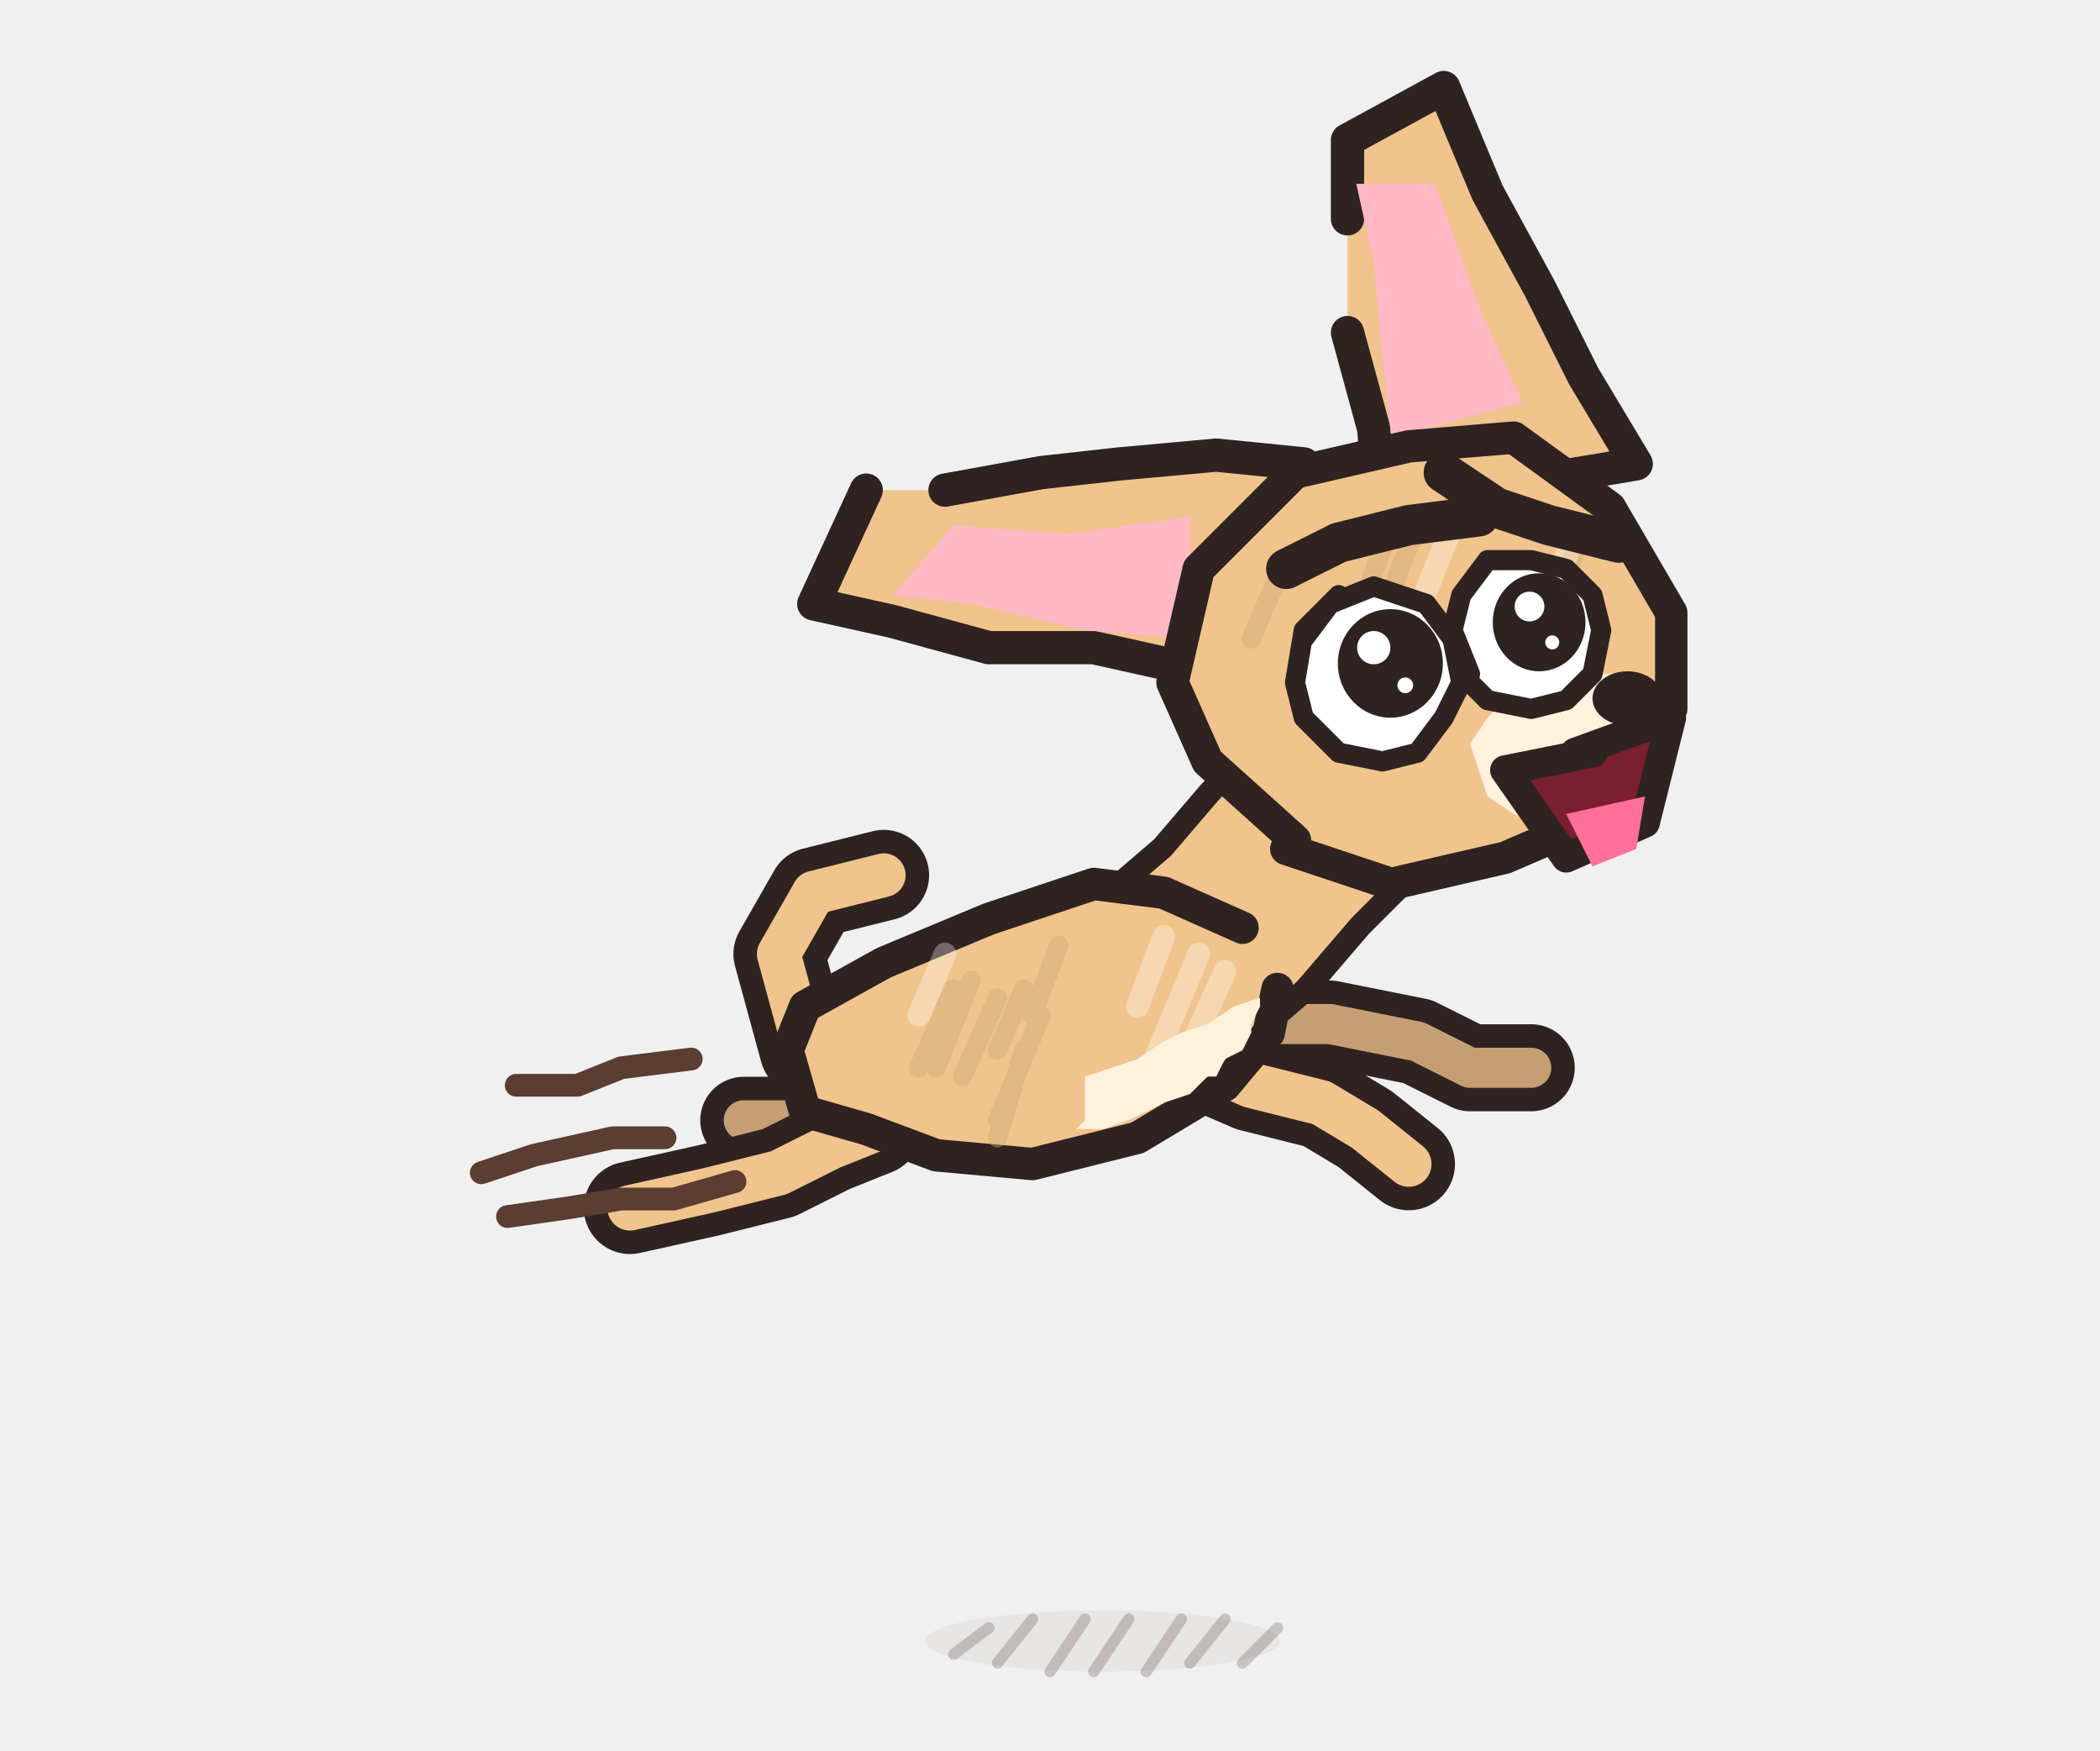
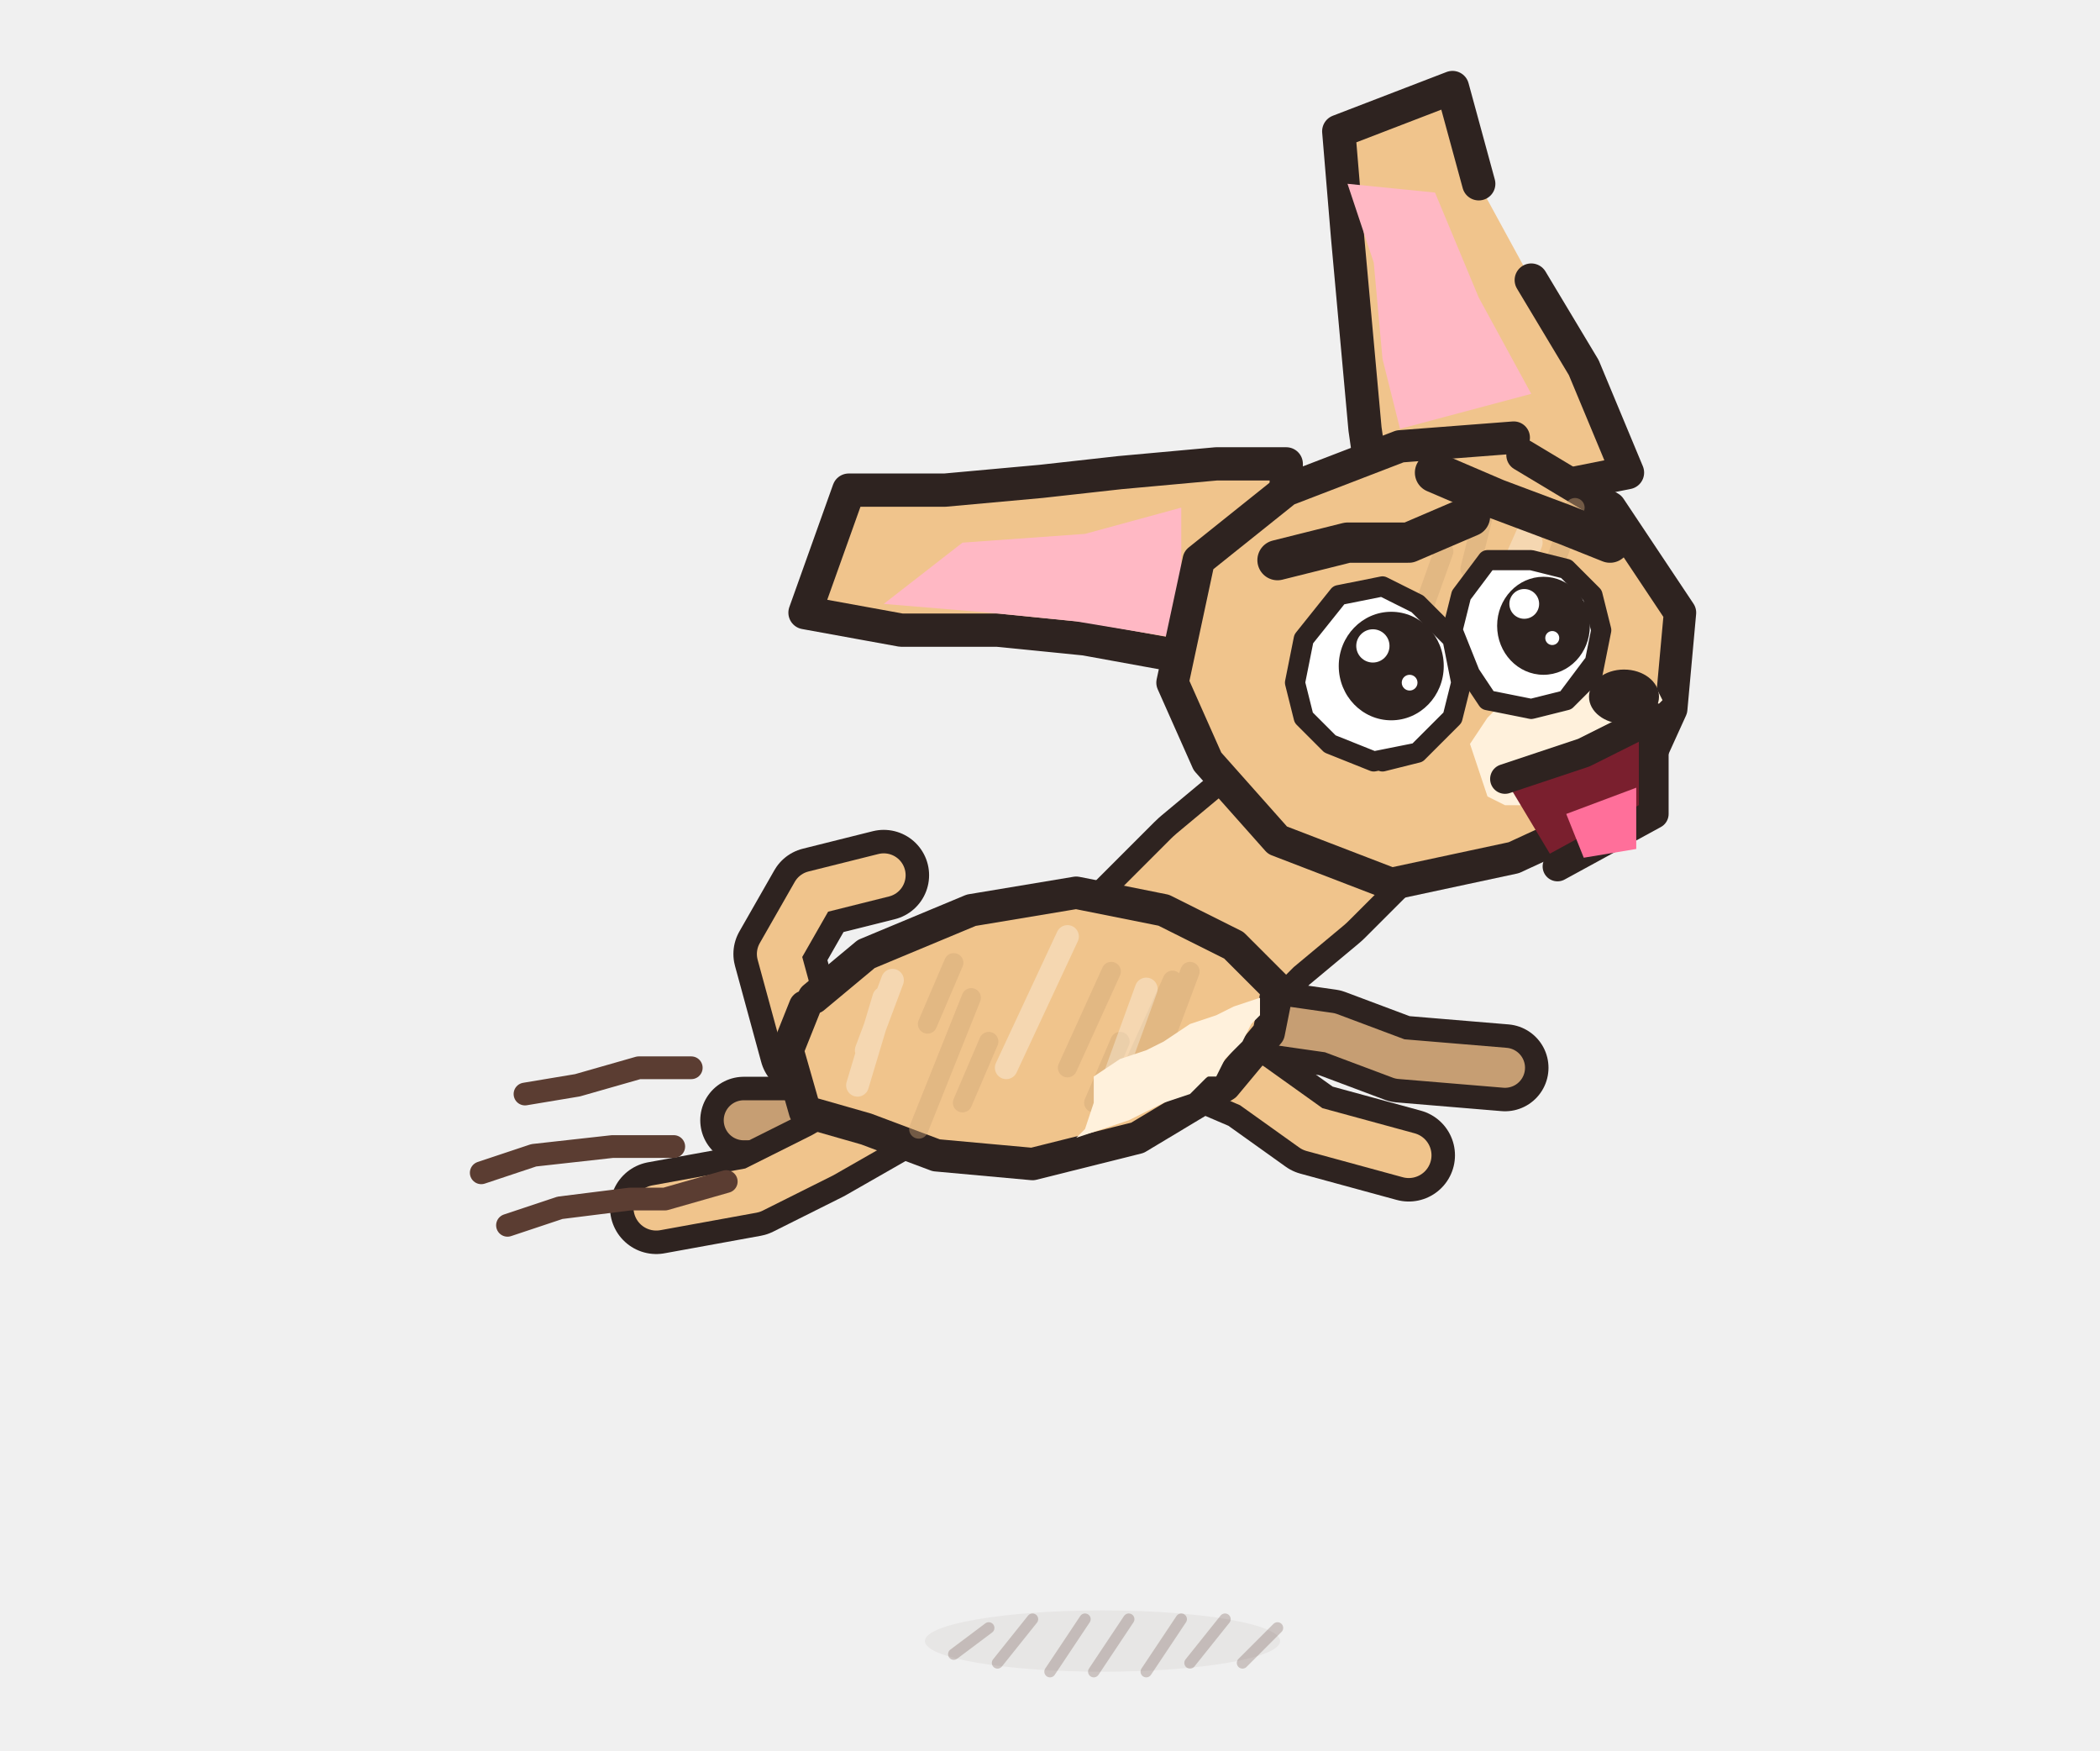
<svg xmlns="http://www.w3.org/2000/svg" width="240" height="200" class="pa-dog pa-pose-jump pa-d-anim" viewBox="0 0 240 200" role="img" aria-label="Peanut the Chihuahua, jump">
  <style>.pa-d-f1,.pa-d-f2{opacity:0}.pa-d-f0{animation:b0 1s steps(1,end) infinite}.pa-d-f1{animation:b1 1s steps(1,end) infinite}.pa-d-f2{animation:b2 1s steps(1,end) infinite}@keyframes b0{0%{opacity:1}33.333%{opacity:0}100%{opacity:0}}@keyframes b1{0%{opacity:0}33.333%{opacity:1}66.666%{opacity:0}100%{opacity:0}}@keyframes b2{0%{opacity:0}66.666%{opacity:1}100%{opacity:1}}.pa-d-tw{transform-box:fill-box;transform-origin:50% 50%}</style>
  <g>
    <ellipse cx="126" cy="187.5" rx="20.3" ry="3.5" fill="#5B3D32" opacity="0.06" />
    <path d="M109 189l4 -3M114 190l4 -5M120 191l4 -6M125 191l4 -6M131 191l4 -6M136 190l4 -5M142 190l4 -4" stroke="#5B3D32" stroke-width="1.3" stroke-linecap="round" opacity="0.25" fill="none" />
    <g class="pa-d-f0">
      <path d="M92 120L89 109L93 102L101 100" fill="none" stroke="#2E2320" stroke-width="10.365" stroke-linecap="round" stroke-linejoin="round" />
      <path d="M92 120L89 109L93 102L101 100" fill="none" stroke="#F0C48C" stroke-width="5" stroke-linecap="round" stroke-linejoin="round" />
      <g class="pa-d-leg pa-d-leg-FH">
        <path d="M109 124L99 126L93 128L85 128" fill="none" stroke="#2E2320" stroke-width="9.941" stroke-linecap="round" stroke-linejoin="round" />
        <path d="M109 124L99 126L93 128L85 128" fill="none" stroke="#c69e73" stroke-width="4.576" stroke-linecap="round" stroke-linejoin="round" />
      </g>
      <g class="pa-d-leg pa-d-leg-FF">
-         <path d="M145 117L152 117L162 119L168 122L175 122" fill="none" stroke="#2E2320" stroke-width="9.941" stroke-linecap="round" stroke-linejoin="round" />
-         <path d="M145 117L152 117L162 119L168 122L175 122" fill="none" stroke="#c69e73" stroke-width="4.576" stroke-linecap="round" stroke-linejoin="round" />
+         <path d="M145 117L152 118L160 121L172 122" fill="none" stroke="#2E2320" stroke-width="9.941" stroke-linecap="round" stroke-linejoin="round" />
+         <path d="M145 117L152 118L160 121L172 122" fill="none" stroke="#c69e73" stroke-width="4.576" stroke-linecap="round" stroke-linejoin="round" />
      </g>
      <g class="pa-d-leg pa-d-leg-NH">
-         <path d="M100 129L95 131L89 134L81 136L72 138" fill="none" stroke="#2E2320" stroke-width="10.565" stroke-linecap="round" stroke-linejoin="round" />
-         <path d="M100 129L95 131L89 134L81 136L72 138" fill="none" stroke="#F0C48C" stroke-width="5.2" stroke-linecap="round" stroke-linejoin="round" />
+         <path d="M101 128L94 132L86 136L75 138" fill="none" stroke="#2E2320" stroke-width="10.565" stroke-linecap="round" stroke-linejoin="round" />
+         <path d="M101 128L94 132L86 136L75 138" fill="none" stroke="#F0C48C" stroke-width="5.2" stroke-linecap="round" stroke-linejoin="round" />
      </g>
      <g class="pa-d-leg pa-d-leg-NF">
-         <path d="M136 121L143 124L151 126L156 129L161 133" fill="none" stroke="#2E2320" stroke-width="10.565" stroke-linecap="round" stroke-linejoin="round" />
-         <path d="M136 121L143 124L151 126L156 129L161 133" fill="none" stroke="#F0C48C" stroke-width="5.2" stroke-linecap="round" stroke-linejoin="round" />
+         <path d="M136 121L143 124L150 129L161 132" fill="none" stroke="#2E2320" stroke-width="10.565" stroke-linecap="round" stroke-linejoin="round" />
+         <path d="M136 121L143 124L150 129L161 132" fill="none" stroke="#F0C48C" stroke-width="5.2" stroke-linecap="round" stroke-linejoin="round" />
      </g>
-       <path d="M134 111L141 105L147 98L153 92L159 87" fill="none" stroke="#2E2320" stroke-width="25.665" stroke-linecap="round" stroke-linejoin="round" />
-       <path d="M134 111L141 105L147 98L153 92L159 87" fill="none" stroke="#F0C48C" stroke-width="20.3" stroke-linecap="round" stroke-linejoin="round" />
-       <path d="M146 113L145 118L140 124L130 130L118 133L107 132L99 129L92 127L90 120L92 115L101 110L113 105L125 101L133 102L142 106Z" fill="#F0C48C" />
-       <path d="M146 113L145 118L140 124L130 130L118 133L107 132L99 129L92 127L90 120L92 115L101 110L113 105L125 101L133 102L142 106" fill="none" stroke="#2E2320" stroke-width="3.7" stroke-linecap="round" stroke-linejoin="round" />
-       <path d="M118 116L121 108M118 116L121 108M119 116L114 128M114 130L117 120M109 113L105 122M114 120L117 113M114 114L110 123M107 122L111 112" stroke="#cfa678" stroke-width="2.2" stroke-linecap="round" opacity=".42" />
-       <path d="M130 115L133 107M105 116L108 109M135 122L140 111M132 121L137 109" stroke="#fff" stroke-width="2.6" stroke-linecap="round" opacity=".32" />
-       <path d="M124 123L127 122L130 121L133 119L135 118L138 117L141 115L144 114L144 113L144 115L143 117L143 118L142 120L140 121L139 123L138 123L136 125L133 126L131 127L129 128L126 129L123 129L124 128L124 126Z" fill="#FFF1DC" />
-       <path d="M108 56L119 54L128 53L139 52L149 53L147 64L144 76L134 76L125 74L113 74L102 71L93 69L99 56Z" fill="#F0C48C" />
-       <path d="M108 56L119 54L128 53L139 52L149 53L147 64L144 76L134 76L125 74L113 74L102 71L93 69L99 56" fill="none" stroke="#2E2320" stroke-width="3.8" stroke-linecap="round" stroke-linejoin="round" />
-       <path d="M136 73L124 72L111 69L102 68L109 60L122 61L136 59Z" fill="#FFB8C4" />
-       <path d="M154 25L154 16L165 10L170 22L176 33L181 43L187 53L175 55L168 58L158 62L157 49L154 38Z" fill="#F0C48C" />
-       <path d="M154 25L154 16L165 10L170 22L176 33L181 43L187 53L175 55L168 58L158 62L157 49L154 38" fill="none" stroke="#2E2320" stroke-width="3.8" stroke-linecap="round" stroke-linejoin="round" />
-       <path d="M159 50L158 41L157 30L155 21L164 21L169 35L174 46Z" fill="#FFB8C4" />
-       <path d="M148 96L138 87L134 78L137 65L148 54L161 51L173 50L184 58L191 70L191 81L186 92L172 98L159 101Z" fill="#F0C48C" />
-       <path d="M148 96L138 87L134 78L137 65L148 54L161 51L173 50L184 58L191 70L191 81L186 92L172 98L159 101L147 97" fill="none" stroke="#2E2320" stroke-width="3.7" stroke-linecap="round" stroke-linejoin="round" />
-       <path d="M156 75L162 60M180 63L177 71M143 73L146 66M159 60L156 68" stroke="#cfa678" stroke-width="2.2" stroke-linecap="round" opacity=".42" />
-       <path d="M175 74L180 61M166 60L160 75" stroke="#fff" stroke-width="2.6" stroke-linecap="round" opacity=".32" />
-       <path d="M189 81L188 83L187 86L186 88L185 90L183 91L181 92L179 93L176 94L173 93L170 91L169 88L168 85L170 82L172 80L175 79L178 78L181 78L183 77L186 77L188 77L189 80Z" fill="#FFF1DC" />
-       <path d="M149 73L152 69L157 67L163 69L166 73L167 78L165 82L162 86L158 87L153 86L149 82L148 78Z" fill="#FFFFFF" />
-       <path d="M149 73L152 69L157 67L163 69L166 73L167 78L165 82L162 86L158 87L153 86L149 82L148 78L149 72L153 68" fill="none" stroke="#2E2320" stroke-width="2.3" stroke-linecap="round" stroke-linejoin="round" />
-       <ellipse cx="158.9" cy="75.8" rx="6" ry="6.2" fill="#2E2320" />
-       <ellipse cx="157" cy="74" rx="1.9" ry="1.9" fill="#FFFFFF" />
-       <ellipse cx="160.6" cy="78.3" rx="0.9" ry="0.9" fill="#FFFFFF" />
-       <path d="M147 65L153 62L161 60L169 59" fill="none" stroke="#2E2320" stroke-width="4.6" stroke-linecap="round" stroke-linejoin="round" />
-       <path d="M168 77L166 72L167 68L170 64L175 64L179 65L182 68L183 72L182 77L179 80L175 81L170 80Z" fill="#FFFFFF" />
-       <path d="M168 77L166 72L167 68L170 64L175 64L179 65L182 68L183 72L182 77L179 80L175 81L170 80L167 77L166 72" fill="none" stroke="#2E2320" stroke-width="2.3" stroke-linecap="round" stroke-linejoin="round" />
-       <ellipse cx="175.9" cy="71.1" rx="5.3" ry="5.6" fill="#2E2320" />
-       <ellipse cx="174.8" cy="69.3" rx="1.7" ry="1.7" fill="#FFFFFF" />
-       <ellipse cx="177.4" cy="73.4" rx="0.8" ry="0.8" fill="#FFFFFF" />
-       <path d="M165 54L171 58L177 60L185 62" fill="none" stroke="#2E2320" stroke-width="4.6" stroke-linecap="round" stroke-linejoin="round" />
-       <ellipse cx="186" cy="79.8" rx="4" ry="3.1" fill="#2E2320" />
-       <path d="M180 86L191 82L188 94L179 98L172 88Z" fill="#7A1F2E" />
-       <path d="M180 86L191 82L188 94L179 98L172 88L182 86" fill="none" stroke="#2E2320" stroke-width="3.4" stroke-linecap="round" stroke-linejoin="round" />
-       <path d="M179 93L188 91L187 97L182 99Z" fill="#FF6F9A" />
-       <path d="M79 121L71 122L66 124L59 124" fill="none" stroke="#5B3D32" stroke-width="2.6" stroke-linecap="round" stroke-linejoin="round" />
-       <path d="M76 130L70 130L61 132L55 134" fill="none" stroke="#5B3D32" stroke-width="2.6" stroke-linecap="round" stroke-linejoin="round" />
-       <path d="M84 135L77 137L71 137L65 138L58 139" fill="none" stroke="#5B3D32" stroke-width="2.6" stroke-linecap="round" stroke-linejoin="round" />
+       <path d="M134 110L141 103L147 98L153 92L160 87" fill="none" stroke="#2E2320" stroke-width="25.665" stroke-linecap="round" stroke-linejoin="round" />
+       <path d="M134 110L141 103L147 98L153 92L160 87" fill="none" stroke="#F0C48C" stroke-width="20.3" stroke-linecap="round" stroke-linejoin="round" />
+       <path d="M93 114L99 109L111 104L123 102L133 104L141 108L146 113L145 118L140 124L130 130L118 133L107 132L99 129L92 127L90 120Z" fill="#F0C48C" />
+       <path d="M93 114L99 109L111 104L123 102L133 104L141 108L146 113L145 118L140 124L130 130L118 133L107 132L99 129L92 127L90 120L92 115" fill="none" stroke="#2E2320" stroke-width="3.7" stroke-linecap="round" stroke-linejoin="round" />
+       <path d="M136 111L133 119M122 122L127 111M125 126L128 119M130 124L133 117M109 110L106 117M111 114L105 129M134 112L129 123M110 126L113 119" stroke="#cfa678" stroke-width="2.2" stroke-linecap="round" opacity=".42" />
+       <path d="M99 120L102 112M98 124L101 114M127 124L131 113M115 122L122 107" stroke="#fff" stroke-width="2.6" stroke-linecap="round" opacity=".32" />
+       <path d="M125 123L128 121L131 120L133 119L136 117L139 116L141 115L144 114L144 113L144 116L143 117L142 119L140 121L139 123L138 123L136 125L133 126L131 127L129 128L126 129L123 130L124 129L125 126Z" fill="#FFF1DC" />
+       <path d="M119 55L128 54L139 53L147 53L147 65L145 78L135 75L124 73L114 72L103 72L92 70L97 56L108 56Z" fill="#F0C48C" />
+       <path d="M119 55L128 54L139 53L147 53L147 65L145 78L135 75L124 73L114 72L103 72L92 70L97 56L108 56L119 55" fill="none" stroke="#2E2320" stroke-width="3.8" stroke-linecap="round" stroke-linejoin="round" />
+       <path d="M135 73L123 71L113 70L101 69L110 62L124 61L135 58Z" fill="#FFB8C4" />
+       <path d="M175 32L181 42L186 54L176 56L168 58L158 63L156 49L155 38L154 27L153 15L166 10L169 21Z" fill="#F0C48C" />
+       <path d="M175 32L181 42L186 54L176 56L168 58L158 63L156 49L155 38L154 27L153 15L166 10L169 21" fill="none" stroke="#2E2320" stroke-width="3.8" stroke-linecap="round" stroke-linejoin="round" />
+       <path d="M160 49L158 41L157 30L154 21L164 22L169 34L175 45Z" fill="#FFB8C4" />
+       <path d="M174 52L184 58L192 70L191 81L186 92L173 98L159 101L146 96L138 87L134 78L137 64L147 56L160 51Z" fill="#F0C48C" />
+       <path d="M174 52L184 58L192 70L191 81L186 92L173 98L159 101L146 96L138 87L134 78L137 64L147 56L160 51L173 50" fill="none" stroke="#2E2320" stroke-width="3.7" stroke-linecap="round" stroke-linejoin="round" />
+       <path d="M176 69L180 58M170 57L168 65M164 79L170 64M165 63L160 77" stroke="#cfa678" stroke-width="2.2" stroke-linecap="round" opacity=".42" />
+       <path d="M175 62L171 72M175 60L171 69" stroke="#fff" stroke-width="2.6" stroke-linecap="round" opacity=".32" />
+       <path d="M189 81L188 84L186 87L185 89L184 91L181 92L178 92L175 92L172 92L170 91L169 88L168 85L170 82L172 80L175 79L178 78L180 77L183 78L186 78L189 78L190 80Z" fill="#FFF1DC" />
+       <path d="M162 86L157 87L152 85L149 82L148 78L149 73L153 68L158 67L162 69L166 73L167 78L166 82Z" fill="#FFFFFF" />
+       <path d="M162 86L157 87L152 85L149 82L148 78L149 73L153 68L158 67L162 69L166 73L167 78L166 82L162 86L158 87" fill="none" stroke="#2E2320" stroke-width="2.3" stroke-linecap="round" stroke-linejoin="round" />
+       <ellipse cx="159" cy="76.1" rx="6" ry="6.2" fill="#2E2320" />
+       <ellipse cx="156.9" cy="73.8" rx="1.9" ry="1.9" fill="#FFFFFF" />
+       <ellipse cx="161.1" cy="78" rx="0.9" ry="0.9" fill="#FFFFFF" />
+       <path d="M146 64L154 62L161 62L168 59" fill="none" stroke="#2E2320" stroke-width="4.6" stroke-linecap="round" stroke-linejoin="round" />
+       <path d="M182 76L179 80L175 81L170 80L168 77L166 72L167 68L170 64L175 64L179 65L182 68L183 72Z" fill="#FFFFFF" />
+       <path d="M182 76L179 80L175 81L170 80L168 77L166 72L167 68L170 64L175 64L179 65L182 68L183 72L182 77L179 80" fill="none" stroke="#2E2320" stroke-width="2.3" stroke-linecap="round" stroke-linejoin="round" />
+       <ellipse cx="176.4" cy="71.5" rx="5.3" ry="5.6" fill="#2E2320" />
+       <ellipse cx="174.2" cy="69" rx="1.7" ry="1.7" fill="#FFFFFF" />
+       <ellipse cx="177.4" cy="72.9" rx="0.8" ry="0.8" fill="#FFFFFF" />
+       <path d="M164 54L171 57L179 60L184 62" fill="none" stroke="#2E2320" stroke-width="4.6" stroke-linecap="round" stroke-linejoin="round" />
+       <ellipse cx="185.6" cy="79.6" rx="4" ry="3.1" fill="#2E2320" />
+       <path d="M172 89L181 86L189 82L189 93L178 99Z" fill="#7A1F2E" />
+       <path d="M172 89L181 86L189 82L189 93L178 99" fill="none" stroke="#2E2320" stroke-width="3.4" stroke-linecap="round" stroke-linejoin="round" />
+       <path d="M179 93L187 90L187 97L181 98Z" fill="#FF6F9A" />
+       <path d="M79 122L73 122L66 124L60 125" fill="none" stroke="#5B3D32" stroke-width="2.6" stroke-linecap="round" stroke-linejoin="round" />
+       <path d="M77 131L70 131L61 132L55 134" fill="none" stroke="#5B3D32" stroke-width="2.6" stroke-linecap="round" stroke-linejoin="round" />
+       <path d="M83 135L76 137L72 137L64 138L58 140" fill="none" stroke="#5B3D32" stroke-width="2.6" stroke-linecap="round" stroke-linejoin="round" />
    </g>
    <g class="pa-d-f1">
      <path d="M93 120L89 109L93 100L101 100" fill="none" stroke="#2E2320" stroke-width="10.365" stroke-linecap="round" stroke-linejoin="round" />
      <path d="M93 120L89 109L93 100L101 100" fill="none" stroke="#F0C48C" stroke-width="5" stroke-linecap="round" stroke-linejoin="round" />
      <g class="pa-d-leg pa-d-leg-FH">
        <path d="M110 123L99 126L93 127L85 127" fill="none" stroke="#2E2320" stroke-width="9.941" stroke-linecap="round" stroke-linejoin="round" />
        <path d="M110 123L99 126L93 127L85 127" fill="none" stroke="#c69e73" stroke-width="4.576" stroke-linecap="round" stroke-linejoin="round" />
      </g>
      <g class="pa-d-leg pa-d-leg-FF">
-         <path d="M145 116L152 117L162 118L167 121L175 123" fill="none" stroke="#2E2320" stroke-width="9.941" stroke-linecap="round" stroke-linejoin="round" />
-         <path d="M145 116L152 117L162 118L167 121L175 123" fill="none" stroke="#c69e73" stroke-width="4.576" stroke-linecap="round" stroke-linejoin="round" />
+         <path d="M145 116L152 118L161 120L171 122" fill="none" stroke="#2E2320" stroke-width="9.941" stroke-linecap="round" stroke-linejoin="round" />
+         <path d="M145 116L152 118L161 120L171 122" fill="none" stroke="#c69e73" stroke-width="4.576" stroke-linecap="round" stroke-linejoin="round" />
      </g>
      <g class="pa-d-leg pa-d-leg-NH">
-         <path d="M101 129L95 130L87 134L81 135L74 138" fill="none" stroke="#2E2320" stroke-width="10.565" stroke-linecap="round" stroke-linejoin="round" />
-         <path d="M101 129L95 130L87 134L81 135L74 138" fill="none" stroke="#F0C48C" stroke-width="5.2" stroke-linecap="round" stroke-linejoin="round" />
+         <path d="M100 128L94 132L87 136L76 137" fill="none" stroke="#2E2320" stroke-width="10.565" stroke-linecap="round" stroke-linejoin="round" />
+         <path d="M100 128L94 132L87 136L76 137" fill="none" stroke="#F0C48C" stroke-width="5.2" stroke-linecap="round" stroke-linejoin="round" />
      </g>
      <g class="pa-d-leg pa-d-leg-NF">
-         <path d="M136 120L142 123L150 127L156 130L162 132" fill="none" stroke="#2E2320" stroke-width="10.565" stroke-linecap="round" stroke-linejoin="round" />
-         <path d="M136 120L142 123L150 127L156 130L162 132" fill="none" stroke="#F0C48C" stroke-width="5.2" stroke-linecap="round" stroke-linejoin="round" />
+         <path d="M136 122L142 125L150 130L160 132" fill="none" stroke="#2E2320" stroke-width="10.565" stroke-linecap="round" stroke-linejoin="round" />
+         <path d="M136 122L142 125L150 130L160 132" fill="none" stroke="#F0C48C" stroke-width="5.2" stroke-linecap="round" stroke-linejoin="round" />
      </g>
-       <path d="M134 110L141 104L147 99L154 91L160 87" fill="none" stroke="#2E2320" stroke-width="25.665" stroke-linecap="round" stroke-linejoin="round" />
-       <path d="M134 110L141 104L147 99L154 91L160 87" fill="none" stroke="#F0C48C" stroke-width="20.3" stroke-linecap="round" stroke-linejoin="round" />
-       <path d="M124 101L133 102L141 106L145 113L146 117L141 124L130 128L119 133L107 132L97 131L91 126L88 120L93 114L100 109L111 104Z" fill="#F0C48C" />
-       <path d="M124 101L133 102L141 106L145 113L146 117L141 124L130 128L119 133L107 132L97 131L91 126L88 120L93 114L100 109L111 104" fill="none" stroke="#2E2320" stroke-width="3.7" stroke-linecap="round" stroke-linejoin="round" />
-       <path d="M108 124L114 109M119 127L123 115M119 113L115 122M115 125L119 117M123 108L119 119M113 119L117 110M122 125L127 113M124 109L121 115" stroke="#cfa678" stroke-width="2.2" stroke-linecap="round" opacity=".42" />
-       <path d="M127 118L132 106M138 119L141 112M124 112L119 124M122 126L127 113" stroke="#fff" stroke-width="2.6" stroke-linecap="round" opacity=".32" />
-       <path d="M125 122L127 121L130 120L132 119L135 117L138 116L141 115L143 113L144 113L144 115L144 117L143 118L142 120L141 122L140 123L139 123L137 124L134 125L131 126L129 127L126 128L124 129L125 128L125 125Z" fill="#FFF1DC" />
-       <path d="M134 75L124 73L114 73L103 71L93 71L99 56L109 55L119 54L128 54L138 53L148 52L147 65L146 78Z" fill="#F0C48C" />
-       <path d="M134 75L124 73L114 73L103 71L93 71L99 56L109 55L119 54L128 54L138 53L148 52L147 65L146 78" fill="none" stroke="#2E2320" stroke-width="3.8" stroke-linecap="round" stroke-linejoin="round" />
-       <path d="M136 72L123 70L112 69L100 69L110 61L123 60L137 58Z" fill="#FFB8C4" />
-       <path d="M153 27L152 15L166 10L170 22L175 32L182 42L186 54L177 57L166 59L158 62L155 50L156 37Z" fill="#F0C48C" />
-       <path d="M153 27L152 15L166 10L170 22L175 32L182 42L186 54L177 57L166 59L158 62L155 50L156 37L153 26" fill="none" stroke="#2E2320" stroke-width="3.8" stroke-linecap="round" stroke-linejoin="round" />
-       <path d="M159 50L157 40L156 31L156 21L162 23L169 34L175 45Z" fill="#FFB8C4" />
-       <path d="M172 98L160 99L146 96L137 88L134 77L136 66L147 56L160 50L172 50L184 59L192 69L193 82L185 93Z" fill="#F0C48C" />
-       <path d="M172 98L160 99L146 96L137 88L134 77L136 66L147 56L160 50L172 50L184 59L192 69L193 82L185 93L172 98" fill="none" stroke="#2E2320" stroke-width="3.7" stroke-linecap="round" stroke-linejoin="round" />
-       <path d="M177 69L181 59M150 79L156 65M162 74L166 63M166 58L161 70" stroke="#cfa678" stroke-width="2.2" stroke-linecap="round" opacity=".42" />
-       <path d="M152 62L148 71M161 60L159 67" stroke="#fff" stroke-width="2.6" stroke-linecap="round" opacity=".32" />
-       <path d="M191 81L189 83L188 85L186 88L185 90L183 91L181 92L179 93L176 93L173 92L170 91L169 87L168 84L170 82L173 80L175 79L178 78L181 76L184 77L188 77L189 79Z" fill="#FFF1DC" />
-       <path d="M153 68L157 68L162 69L165 72L167 78L166 82L162 86L157 87L152 85L149 82L147 78L149 72Z" fill="#FFFFFF" />
-       <path d="M153 68L157 68L162 69L165 72L167 78L166 82L162 86L157 87L152 85L149 82L147 78L149 72L152 69L157 68" fill="none" stroke="#2E2320" stroke-width="2.3" stroke-linecap="round" stroke-linejoin="round" />
-       <ellipse cx="159.3" cy="75.6" rx="6" ry="6.2" fill="#2E2320" />
-       <ellipse cx="156.6" cy="73.6" rx="1.9" ry="1.9" fill="#FFFFFF" />
-       <ellipse cx="161.2" cy="77.8" rx="0.9" ry="0.9" fill="#FFFFFF" />
-       <path d="M147 64L154 63L160 60L168 58" fill="none" stroke="#2E2320" stroke-width="4.6" stroke-linecap="round" stroke-linejoin="round" />
-       <path d="M166 73L167 68L170 65L175 64L179 65L182 69L183 73L182 77L179 80L174 81L170 80L167 77Z" fill="#FFFFFF" />
-       <path d="M166 73L167 68L170 65L175 64L179 65L182 69L183 73L182 77L179 80L174 81L170 80L167 77L166 72L167 68" fill="none" stroke="#2E2320" stroke-width="2.3" stroke-linecap="round" stroke-linejoin="round" />
-       <ellipse cx="176.5" cy="71.5" rx="5.3" ry="5.6" fill="#2E2320" />
-       <ellipse cx="174" cy="69.5" rx="1.7" ry="1.7" fill="#FFFFFF" />
-       <ellipse cx="178.2" cy="73.7" rx="0.8" ry="0.8" fill="#FFFFFF" />
-       <path d="M165 56L172 57L179 59L184 62" fill="none" stroke="#2E2320" stroke-width="4.6" stroke-linecap="round" stroke-linejoin="round" />
-       <ellipse cx="185.8" cy="80.3" rx="4" ry="3.1" fill="#2E2320" />
-       <path d="M171 87L182 84L189 82L190 93L180 99Z" fill="#7A1F2E" />
-       <path d="M171 87L182 84L189 82L190 93L180 99L173 88" fill="none" stroke="#2E2320" stroke-width="3.4" stroke-linecap="round" stroke-linejoin="round" />
-       <path d="M178 94L188 91L187 95L180 97Z" fill="#FF6F9A" />
-       <path d="M77 121L71 121L66 123L60 124" fill="none" stroke="#5B3D32" stroke-width="2.6" stroke-linecap="round" stroke-linejoin="round" />
-       <path d="M77 129L69 131L61 133L55 133" fill="none" stroke="#5B3D32" stroke-width="2.6" stroke-linecap="round" stroke-linejoin="round" />
-       <path d="M85 135L78 137L70 137L64 139L57 140" fill="none" stroke="#5B3D32" stroke-width="2.6" stroke-linecap="round" stroke-linejoin="round" />
+       <path d="M135 110L141 105L147 98L154 93L160 87" fill="none" stroke="#2E2320" stroke-width="25.665" stroke-linecap="round" stroke-linejoin="round" />
+       <path d="M135 110L141 105L147 98L154 93L160 87" fill="none" stroke="#F0C48C" stroke-width="20.3" stroke-linecap="round" stroke-linejoin="round" />
+       <path d="M146 117L139 123L130 130L118 133L108 131L99 131L92 126L88 120L92 114L100 110L112 103L124 102L134 102L143 108L146 111Z" fill="#F0C48C" />
+       <path d="M146 117L139 123L130 130L118 133L108 131L99 131L92 126L88 120L92 114L100 110L112 103L124 102L134 102L143 108L146 111L145 118" fill="none" stroke="#2E2320" stroke-width="3.7" stroke-linecap="round" stroke-linejoin="round" />
+       <path d="M132 123L135 116M115 127L118 118M107 116L103 125M128 115L124 126M132 109L129 117M116 125L120 115M103 114L105 110M103 121L106 114" stroke="#cfa678" stroke-width="2.2" stroke-linecap="round" opacity=".42" />
+       <path d="M111 126L114 119M115 121L118 113M112 118L118 106M123 127L127 118" stroke="#fff" stroke-width="2.6" stroke-linecap="round" opacity=".32" />
+       <path d="M125 123L128 122L130 121L133 119L135 118L138 117L141 116L144 115L144 113L144 116L144 116L143 118L141 119L139 121L138 122L136 123L134 125L132 127L129 128L126 129L123 130L124 128L125 126Z" fill="#FFF1DC" />
+       <path d="M145 77L135 75L124 73L113 72L101 72L91 69L98 56L109 56L118 55L129 55L139 53L148 52L147 64Z" fill="#F0C48C" />
+       <path d="M145 77L135 75L124 73L113 72L101 72L91 69L98 56L109 56L118 55L129 55L139 53L148 52L147 64L145 77" fill="none" stroke="#2E2320" stroke-width="3.8" stroke-linecap="round" stroke-linejoin="round" />
+       <path d="M134 73L123 71L113 70L102 70L110 60L122 59L137 58Z" fill="#FFB8C4" />
+       <path d="M156 62L157 51L155 39L153 26L152 16L164 11L171 21L175 33L181 42L187 52L176 57L168 60Z" fill="#F0C48C" />
+       <path d="M156 62L157 51L155 39L153 26L152 16L164 11L171 21L175 33L181 42L187 52L176 57L168 60L156 61" fill="none" stroke="#2E2320" stroke-width="3.8" stroke-linecap="round" stroke-linejoin="round" />
+       <path d="M159 51L157 40L157 30L155 21L163 22L168 33L174 46Z" fill="#FFB8C4" />
+       <path d="M159 50L174 50L185 58L191 69L192 80L185 91L171 99L158 100L146 96L137 89L134 78L137 65L146 54Z" fill="#F0C48C" />
+       <path d="M159 50L174 50L185 58L191 69L192 80L185 91L171 99L158 100L146 96L137 89L134 78L137 65L146 54L160 51" fill="none" stroke="#2E2320" stroke-width="3.7" stroke-linecap="round" stroke-linejoin="round" />
+       <path d="M155 60L150 74M165 72L170 59M147 63L143 73M159 58L154 72" stroke="#cfa678" stroke-width="2.2" stroke-linecap="round" opacity=".42" />
+       <path d="M168 59L162 74M154 65L157 57" stroke="#fff" stroke-width="2.6" stroke-linecap="round" opacity=".32" />
+       <path d="M190 80L188 83L186 86L185 89L183 90L181 91L179 93L176 93L174 92L171 91L169 90L169 87L169 84L171 82L172 81L175 79L178 78L180 76L183 77L186 77L188 78L190 80Z" fill="#FFF1DC" />
+       <path d="M153 85L149 82L148 78L149 73L153 68L157 68L162 69L165 72L167 78L166 82L162 86L157 87Z" fill="#FFFFFF" />
+       <path d="M153 85L149 82L148 78L149 73L153 68L157 68L162 69L165 72L167 78L166 82L162 86L157 87L152 85L149 82" fill="none" stroke="#2E2320" stroke-width="2.3" stroke-linecap="round" stroke-linejoin="round" />
+       <ellipse cx="158.5" cy="76.4" rx="6" ry="6.2" fill="#2E2320" />
+       <ellipse cx="156.5" cy="73.5" rx="1.9" ry="1.9" fill="#FFFFFF" />
+       <ellipse cx="160.7" cy="78" rx="0.9" ry="0.9" fill="#FFFFFF" />
+       <path d="M146 66L155 62L160 61L169 58" fill="none" stroke="#2E2320" stroke-width="4.6" stroke-linecap="round" stroke-linejoin="round" />
+       <path d="M179 80L175 81L171 80L167 77L166 73L167 68L170 65L175 64L179 65L182 69L183 73L182 77Z" fill="#FFFFFF" />
+       <path d="M179 80L175 81L171 80L167 77L166 73L167 68L170 65L175 64L179 65L182 69L183 73L182 77L179 80L174 81" fill="none" stroke="#2E2320" stroke-width="2.3" stroke-linecap="round" stroke-linejoin="round" />
+       <ellipse cx="176.1" cy="71" rx="5.3" ry="5.6" fill="#2E2320" />
+       <ellipse cx="174" cy="69.3" rx="1.7" ry="1.7" fill="#FFFFFF" />
+       <ellipse cx="177.4" cy="72.8" rx="0.8" ry="0.8" fill="#FFFFFF" />
+       <path d="M164 56L172 58L177 60L185 62" fill="none" stroke="#2E2320" stroke-width="4.6" stroke-linecap="round" stroke-linejoin="round" />
+       <ellipse cx="185.4" cy="80.1" rx="4" ry="3.1" fill="#2E2320" />
+       <path d="M171 89L181 86L190 83L188 94L178 97Z" fill="#7A1F2E" />
+       <path d="M171 89L181 86L190 83L188 94L178 97L173 87" fill="none" stroke="#2E2320" stroke-width="3.4" stroke-linecap="round" stroke-linejoin="round" />
+       <path d="M177 93L188 90L187 97L181 98Z" fill="#FF6F9A" />
+       <path d="M78 122L72 123L66 122L59 124" fill="none" stroke="#5B3D32" stroke-width="2.6" stroke-linecap="round" stroke-linejoin="round" />
+       <path d="M76 130L69 130L62 131L55 133" fill="none" stroke="#5B3D32" stroke-width="2.6" stroke-linecap="round" stroke-linejoin="round" />
+       <path d="M84 135L77 137L70 138L65 138L59 138" fill="none" stroke="#5B3D32" stroke-width="2.6" stroke-linecap="round" stroke-linejoin="round" />
    </g>
    <g class="pa-d-f2">
      <path d="M93 120L89 111L93 100L101 99" fill="none" stroke="#2E2320" stroke-width="10.365" stroke-linecap="round" stroke-linejoin="round" />
      <path d="M93 120L89 111L93 100L101 99" fill="none" stroke="#F0C48C" stroke-width="5" stroke-linecap="round" stroke-linejoin="round" />
      <g class="pa-d-leg pa-d-leg-FH">
        <path d="M109 124L98 126L92 127L86 127" fill="none" stroke="#2E2320" stroke-width="9.941" stroke-linecap="round" stroke-linejoin="round" />
        <path d="M109 124L98 126L92 127L86 127" fill="none" stroke="#c69e73" stroke-width="4.576" stroke-linecap="round" stroke-linejoin="round" />
      </g>
      <g class="pa-d-leg pa-d-leg-FF">
-         <path d="M144 116L154 118L162 119L168 121L176 124" fill="none" stroke="#2E2320" stroke-width="9.941" stroke-linecap="round" stroke-linejoin="round" />
-         <path d="M144 116L154 118L162 119L168 121L176 124" fill="none" stroke="#c69e73" stroke-width="4.576" stroke-linecap="round" stroke-linejoin="round" />
+         <path d="M144 116L153 119L161 121L172 122" fill="none" stroke="#2E2320" stroke-width="9.941" stroke-linecap="round" stroke-linejoin="round" />
+         <path d="M144 116L153 119L161 121L172 122" fill="none" stroke="#c69e73" stroke-width="4.576" stroke-linecap="round" stroke-linejoin="round" />
      </g>
      <g class="pa-d-leg pa-d-leg-NH">
-         <path d="M100 128L94 130L88 133L80 136L72 138" fill="none" stroke="#2E2320" stroke-width="10.565" stroke-linecap="round" stroke-linejoin="round" />
-         <path d="M100 128L94 130L88 133L80 136L72 138" fill="none" stroke="#F0C48C" stroke-width="5.2" stroke-linecap="round" stroke-linejoin="round" />
+         <path d="M102 129L93 132L86 136L74 137" fill="none" stroke="#2E2320" stroke-width="10.565" stroke-linecap="round" stroke-linejoin="round" />
+         <path d="M102 129L93 132L86 136L74 137" fill="none" stroke="#F0C48C" stroke-width="5.2" stroke-linecap="round" stroke-linejoin="round" />
      </g>
      <g class="pa-d-leg pa-d-leg-NF">
-         <path d="M137 120L144 123L150 127L155 130L162 132" fill="none" stroke="#2E2320" stroke-width="10.565" stroke-linecap="round" stroke-linejoin="round" />
-         <path d="M137 120L144 123L150 127L155 130L162 132" fill="none" stroke="#F0C48C" stroke-width="5.2" stroke-linecap="round" stroke-linejoin="round" />
+         <path d="M136 120L143 124L151 129L161 133" fill="none" stroke="#2E2320" stroke-width="10.565" stroke-linecap="round" stroke-linejoin="round" />
+         <path d="M136 120L143 124L151 129L161 133" fill="none" stroke="#F0C48C" stroke-width="5.2" stroke-linecap="round" stroke-linejoin="round" />
      </g>
-       <path d="M136 110L141 104L148 97L154 93L160 85" fill="none" stroke="#2E2320" stroke-width="25.665" stroke-linecap="round" stroke-linejoin="round" />
-       <path d="M136 110L141 104L148 97L154 93L160 85" fill="none" stroke="#F0C48C" stroke-width="20.3" stroke-linecap="round" stroke-linejoin="round" />
-       <path d="M90 122L91 114L100 109L112 105L125 101L134 102L143 108L148 111L146 117L141 124L130 130L117 132L107 133L99 130L92 127Z" fill="#F0C48C" />
-       <path d="M90 122L91 114L100 109L112 105L125 101L134 102L143 108L148 111L146 117L141 124L130 130L117 132L107 133L99 130L92 127" fill="none" stroke="#2E2320" stroke-width="3.7" stroke-linecap="round" stroke-linejoin="round" />
-       <path d="M134 113L130 122M134 120L138 112M131 122L136 108M124 109L119 122M112 109L106 123M117 124L122 111M106 120L110 112M134 111L130 120" stroke="#cfa678" stroke-width="2.2" stroke-linecap="round" opacity=".42" />
-       <path d="M118 122L121 114M103 125L105 118M132 115L128 124M113 110L110 116" stroke="#fff" stroke-width="2.6" stroke-linecap="round" opacity=".32" />
-       <path d="M125 123L127 122L130 120L133 119L135 118L138 116L141 115L143 114L145 113L144 116L143 118L142 120L140 122L140 122L139 123L136 124L134 126L131 127L129 128L127 129L124 129L125 129L125 126Z" fill="#FFF1DC" />
-       <path d="M138 52L148 53L147 65L145 76L134 75L123 75L114 72L102 72L93 69L99 56L109 55L118 55L129 54Z" fill="#F0C48C" />
-       <path d="M138 52L148 53L147 65L145 76L134 75L123 75L114 72L102 72L93 69L99 56L109 55L118 55L129 54L138 52" fill="none" stroke="#2E2320" stroke-width="3.8" stroke-linecap="round" stroke-linejoin="round" />
-       <path d="M136 72L124 71L112 70L102 69L110 60L124 59L136 59Z" fill="#FFB8C4" />
-       <path d="M155 38L155 26L154 13L165 11L171 20L174 33L180 43L186 54L175 56L166 58L157 61L156 49Z" fill="#F0C48C" />
-       <path d="M155 38L155 26L154 13L165 11L171 20L174 33L180 43L186 54L175 56L166 58L157 61L156 49" fill="none" stroke="#2E2320" stroke-width="3.8" stroke-linecap="round" stroke-linejoin="round" />
-       <path d="M158 51L157 40L157 31L154 22L163 23L169 35L175 46Z" fill="#FFB8C4" />
-       <path d="M159 100L147 95L137 89L133 76L137 66L147 56L159 51L174 52L185 57L191 70L193 81L184 91L172 98Z" fill="#F0C48C" />
-       <path d="M159 100L147 95L137 89L133 76L137 66L147 56L159 51L174 52L185 57L191 70L193 81L184 91L172 98L160 101" fill="none" stroke="#2E2320" stroke-width="3.7" stroke-linecap="round" stroke-linejoin="round" />
-       <path d="M154 78L158 68M154 59L151 68M158 72L161 62M148 69L152 58" stroke="#cfa678" stroke-width="2.2" stroke-linecap="round" opacity=".42" />
-       <path d="M157 77L161 67M172 68L176 56" stroke="#fff" stroke-width="2.6" stroke-linecap="round" opacity=".32" />
-       <path d="M191 81L188 83L186 85L184 88L182 90L180 91L177 93L175 94L173 92L170 90L170 88L169 86L171 83L172 80L175 79L178 78L180 78L183 77L186 77L189 77L191 80Z" fill="#FFF1DC" />
-       <path d="M162 86L158 87L152 86L149 82L148 77L150 72L153 69L157 67L162 68L166 73L167 77L166 82Z" fill="#FFFFFF" />
-       <path d="M162 86L158 87L152 86L149 82L148 77L150 72L153 69L157 67L162 68L166 73L167 77L166 82L163 85L157 87" fill="none" stroke="#2E2320" stroke-width="2.3" stroke-linecap="round" stroke-linejoin="round" />
-       <ellipse cx="159.2" cy="75.7" rx="6" ry="6.2" fill="#2E2320" />
-       <ellipse cx="157.5" cy="73.2" rx="1.9" ry="1.9" fill="#FFFFFF" />
-       <ellipse cx="160.8" cy="78.2" rx="0.9" ry="0.9" fill="#FFFFFF" />
-       <path d="M147 64L154 63L162 60L168 59" fill="none" stroke="#2E2320" stroke-width="4.6" stroke-linecap="round" stroke-linejoin="round" />
-       <path d="M182 76L179 80L175 81L170 80L167 77L166 72L167 68L171 65L175 64L179 65L182 68L183 73Z" fill="#FFFFFF" />
-       <path d="M182 76L179 80L175 81L170 80L167 77L166 72L167 68L171 65L175 64L179 65L182 68L183 73L183 77L179 80" fill="none" stroke="#2E2320" stroke-width="2.3" stroke-linecap="round" stroke-linejoin="round" />
-       <ellipse cx="175.6" cy="70.9" rx="5.3" ry="5.6" fill="#2E2320" />
-       <ellipse cx="174.3" cy="69.5" rx="1.7" ry="1.7" fill="#FFFFFF" />
-       <ellipse cx="177.6" cy="73.4" rx="0.8" ry="0.8" fill="#FFFFFF" />
-       <path d="M165 56L172 57L178 59L185 62" fill="none" stroke="#2E2320" stroke-width="4.6" stroke-linecap="round" stroke-linejoin="round" />
-       <ellipse cx="185.1" cy="79.8" rx="4" ry="3.1" fill="#2E2320" />
-       <path d="M180 86L189 84L189 95L180 98L171 89Z" fill="#7A1F2E" />
-       <path d="M180 86L189 84L189 95L180 98L171 89L181 84" fill="none" stroke="#2E2320" stroke-width="3.4" stroke-linecap="round" stroke-linejoin="round" />
-       <path d="M178 93L187 90L188 97L182 98Z" fill="#FF6F9A" />
-       <path d="M78 122L71 123L65 123L59 124" fill="none" stroke="#5B3D32" stroke-width="2.6" stroke-linecap="round" stroke-linejoin="round" />
-       <path d="M76 129L70 131L62 132L54 133" fill="none" stroke="#5B3D32" stroke-width="2.6" stroke-linecap="round" stroke-linejoin="round" />
-       <path d="M84 136L76 136L71 138L64 138L57 139" fill="none" stroke="#5B3D32" stroke-width="2.6" stroke-linecap="round" stroke-linejoin="round" />
+       <path d="M134 110L141 103L146 99L153 92L160 87" fill="none" stroke="#2E2320" stroke-width="25.665" stroke-linecap="round" stroke-linejoin="round" />
+       <path d="M134 110L141 103L146 99L153 92L160 87" fill="none" stroke="#F0C48C" stroke-width="20.3" stroke-linecap="round" stroke-linejoin="round" />
+       <path d="M98 130L91 128L90 121L92 115L100 110L112 105L124 103L133 102L141 106L146 113L147 118L141 123L131 131L119 132L107 131Z" fill="#F0C48C" />
+       <path d="M98 130L91 128L90 121L92 115L100 110L112 105L124 103L133 102L141 106L146 113L147 118L141 123L131 131L119 132L107 131" fill="none" stroke="#2E2320" stroke-width="3.7" stroke-linecap="round" stroke-linejoin="round" />
+       <path d="M117 116L121 107M107 114L101 128M118 122L121 114M134 113L130 122M103 125L105 118M131 122L136 108M132 115L128 124M112 109L106 123" stroke="#cfa678" stroke-width="2.2" stroke-linecap="round" opacity=".42" />
+       <path d="M126 114L121 125M115 127L120 116M134 120L138 112M124 109L119 122" stroke="#fff" stroke-width="2.6" stroke-linecap="round" opacity=".32" />
+       <path d="M125 123L128 122L131 120L133 118L136 117L139 116L141 115L144 113L144 114L145 116L145 117L144 118L142 120L141 121L139 123L136 124L134 126L131 128L129 129L126 129L123 130L124 129L125 126Z" fill="#FFF1DC" />
+       <path d="M117 55L128 55L139 53L148 53L146 63L146 76L135 75L124 74L113 73L102 70L91 69L97 57L109 55Z" fill="#F0C48C" />
+       <path d="M117 55L128 55L139 53L148 53L146 63L146 76L135 75L124 74L113 73L102 70L91 69L97 57L109 55" fill="none" stroke="#2E2320" stroke-width="3.8" stroke-linecap="round" stroke-linejoin="round" />
+       <path d="M135 73L124 70L113 70L101 69L109 61L123 60L136 58Z" fill="#FFB8C4" />
+       <path d="M169 22L176 31L179 44L185 53L175 56L167 60L156 62L156 50L156 38L155 25L153 14L165 10Z" fill="#F0C48C" />
+       <path d="M169 22L176 31L179 44L185 53L175 56L167 60L156 62L156 50L156 38L155 25L153 14L165 10L169 22" fill="none" stroke="#2E2320" stroke-width="3.8" stroke-linecap="round" stroke-linejoin="round" />
+       <path d="M158 51L158 41L156 31L154 20L163 22L169 33L174 46Z" fill="#FFB8C4" />
+       <path d="M192 69L190 81L184 92L173 98L160 100L146 96L137 88L134 76L136 66L146 54L160 50L173 52L183 59Z" fill="#F0C48C" />
+       <path d="M192 69L190 81L184 92L173 98L160 100L146 96L137 88L134 76L136 66L146 54L160 50L173 52L183 59L192 70" fill="none" stroke="#2E2320" stroke-width="3.7" stroke-linecap="round" stroke-linejoin="round" />
+       <path d="M174 57L171 66M164 70L167 63M157 77L161 67M154 78L158 68" stroke="#cfa678" stroke-width="2.2" stroke-linecap="round" opacity=".42" />
+       <path d="M164 63L160 73M159 80L164 67" stroke="#fff" stroke-width="2.6" stroke-linecap="round" opacity=".32" />
+       <path d="M189 81L187 83L186 86L184 88L183 91L181 92L178 93L176 93L173 92L170 91L169 87L169 84L171 82L174 80L177 79L180 77L183 77L187 77L189 79Z" fill="#FFF1DC" />
+       <path d="M162 86L157 87L153 85L149 82L148 78L149 72L153 69L158 67L162 69L166 73L167 77L166 82Z" fill="#FFFFFF" />
+       <path d="M162 86L157 87L153 85L149 82L148 78L149 72L153 69L158 67L162 69L166 73L167 77L166 82L163 86L157 87" fill="none" stroke="#2E2320" stroke-width="2.3" stroke-linecap="round" stroke-linejoin="round" />
+       <ellipse cx="158.8" cy="75.7" rx="6" ry="6.2" fill="#2E2320" />
+       <ellipse cx="157.4" cy="73.8" rx="1.9" ry="1.9" fill="#FFFFFF" />
+       <ellipse cx="160.5" cy="77.8" rx="0.9" ry="0.9" fill="#FFFFFF" />
+       <path d="M146 65L155 63L161 60L169 58" fill="none" stroke="#2E2320" stroke-width="4.6" stroke-linecap="round" stroke-linejoin="round" />
+       <path d="M167 68L170 65L174 64L179 65L182 68L183 72L182 76L179 80L175 81L170 80L167 77L166 72Z" fill="#FFFFFF" />
+       <path d="M167 68L170 65L174 64L179 65L182 68L183 72L182 76L179 80L175 81L170 80L167 77L166 72L167 68L171 65" fill="none" stroke="#2E2320" stroke-width="2.3" stroke-linecap="round" stroke-linejoin="round" />
+       <ellipse cx="175.9" cy="71.8" rx="5.3" ry="5.6" fill="#2E2320" />
+       <ellipse cx="174.4" cy="68.9" rx="1.7" ry="1.7" fill="#FFFFFF" />
+       <ellipse cx="177.6" cy="73.2" rx="0.8" ry="0.8" fill="#FFFFFF" />
+       <path d="M164 56L172 57L179 60L184 60" fill="none" stroke="#2E2320" stroke-width="4.6" stroke-linecap="round" stroke-linejoin="round" />
+       <ellipse cx="185.5" cy="80.4" rx="4" ry="3.1" fill="#2E2320" />
+       <path d="M171 88L182 86L190 82L188 93L178 99Z" fill="#7A1F2E" />
+       <path d="M171 88L182 86L190 82L188 93L178 99L172 88" fill="none" stroke="#2E2320" stroke-width="3.4" stroke-linecap="round" stroke-linejoin="round" />
+       <path d="M177 94L187 91L187 97L182 97Z" fill="#FF6F9A" />
+       <path d="M77 122L72 121L66 122L60 124" fill="none" stroke="#5B3D32" stroke-width="2.6" stroke-linecap="round" stroke-linejoin="round" />
+       <path d="M78 130L70 131L62 132L54 134" fill="none" stroke="#5B3D32" stroke-width="2.6" stroke-linecap="round" stroke-linejoin="round" />
+       <path d="M83 136L76 137L71 137L65 138L58 139" fill="none" stroke="#5B3D32" stroke-width="2.6" stroke-linecap="round" stroke-linejoin="round" />
    </g>
  </g>
</svg>
